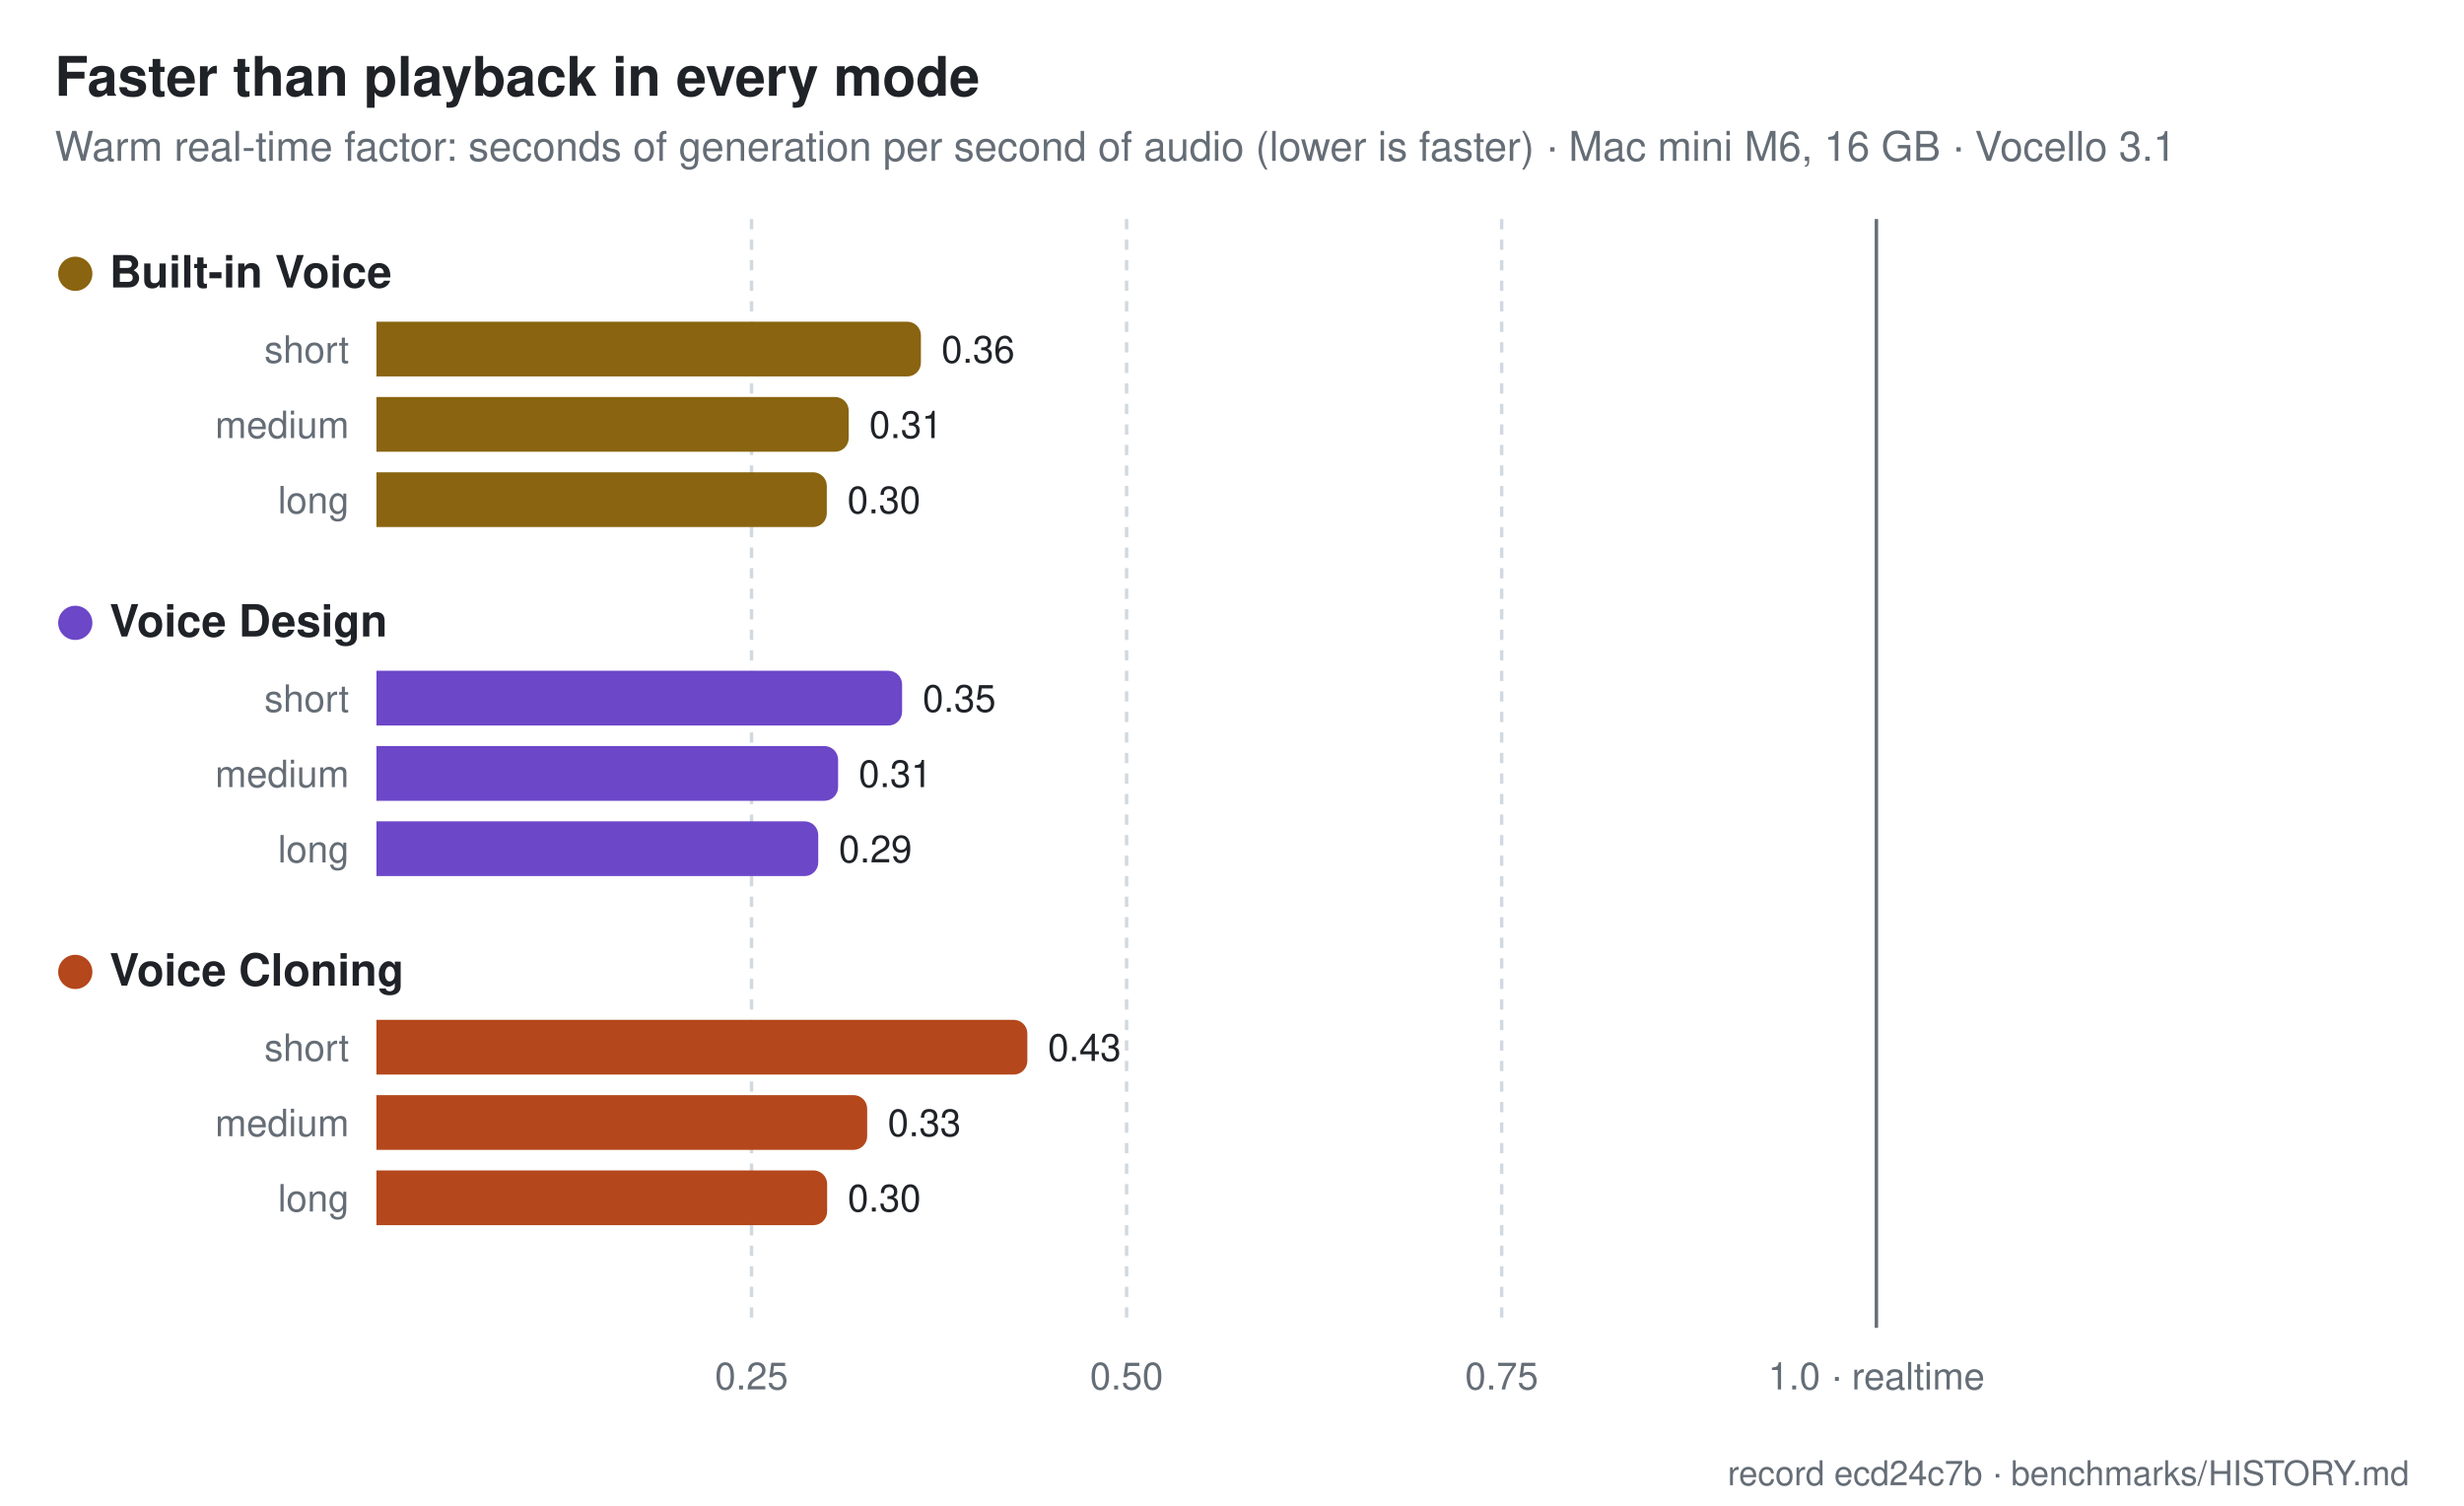
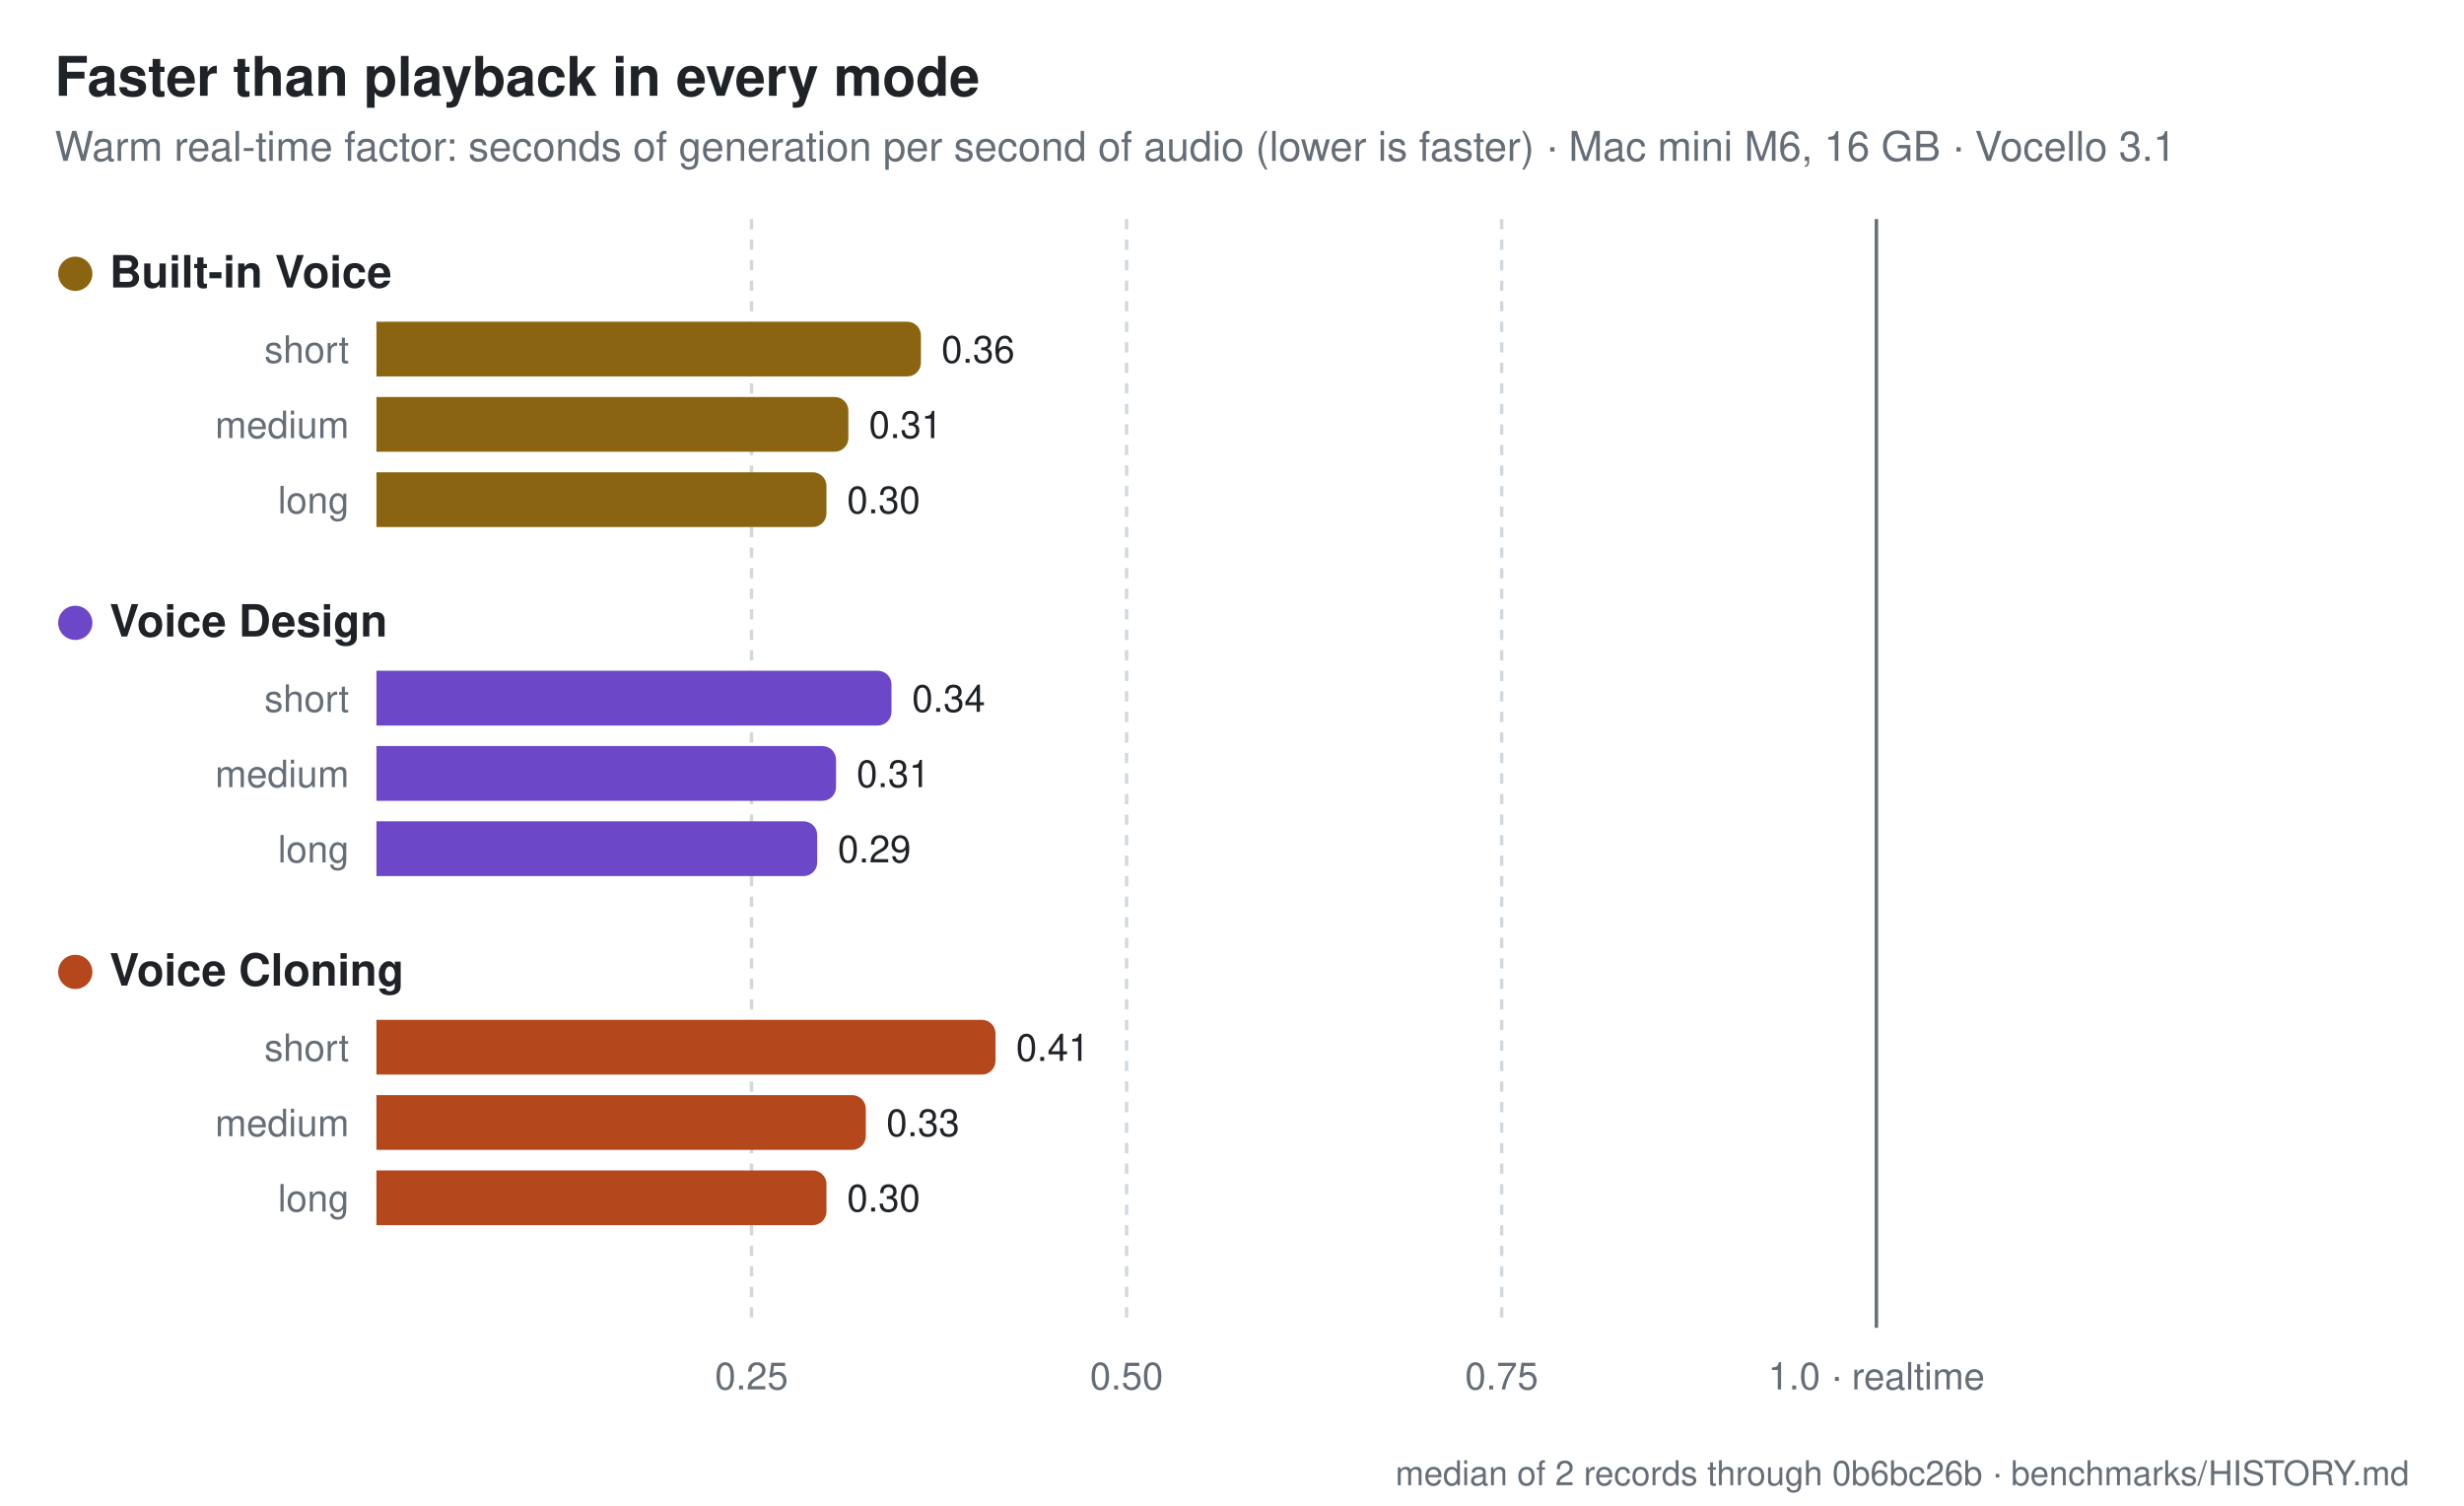
<svg xmlns="http://www.w3.org/2000/svg" width="720" height="440" viewBox="0 0 720 440" role="img">
  <g font-family="-apple-system,BlinkMacSystemFont,'Segoe UI',Helvetica,Arial,sans-serif">
    <text x="16.0" y="28.0" fill="#1f2328" font-size="16" font-weight="600" text-anchor="start">Faster than playback in every mode</text>
    <text x="16.0" y="47.0" fill="#656d76" font-size="12" font-weight="normal" text-anchor="start">Warm real-time factor: seconds of generation per second of audio (lower is faster) · Mac mini M6, 16 GB · Vocello 3.1</text>
    <line x1="219.6" y1="64.0" x2="219.6" y2="388" stroke="#d1d9e0" stroke-width="1" stroke-dasharray="3 3" />
    <text x="219.6" y="406.0" fill="#656d76" font-size="11" font-weight="normal" text-anchor="middle">0.25</text>
    <line x1="329.2" y1="64.0" x2="329.2" y2="388" stroke="#d1d9e0" stroke-width="1" stroke-dasharray="3 3" />
    <text x="329.2" y="406.0" fill="#656d76" font-size="11" font-weight="normal" text-anchor="middle">0.50</text>
    <line x1="438.8" y1="64.0" x2="438.8" y2="388" stroke="#d1d9e0" stroke-width="1" stroke-dasharray="3 3" />
    <text x="438.8" y="406.0" fill="#656d76" font-size="11" font-weight="normal" text-anchor="middle">0.75</text>
    <line x1="548.3" y1="64.0" x2="548.3" y2="388" stroke="#656d76" stroke-width="1" />
    <text x="548.3" y="406.0" fill="#656d76" font-size="11" font-weight="normal" text-anchor="middle">1.0 · realtime</text>
    <circle cx="22" cy="80.0" r="5" fill="#8A6410" />
    <text x="32.0" y="84.0" fill="#1f2328" font-size="13" font-weight="600" text-anchor="start">Built-in Voice</text>
    <text x="102.0" y="106.0" fill="#656d76" font-size="11" font-weight="normal" text-anchor="end">short</text>
    <path d="M110.0 94.0 h155.1 a4 4 0 0 1 4 4 v8.0 a4 4 0 0 1 -4 4 h-155.1 z" fill="#8A6410" />
    <text x="275.1" y="106.0" fill="#1f2328" font-size="11" font-weight="normal" text-anchor="start">0.36</text>
    <text x="102.0" y="128.0" fill="#656d76" font-size="11" font-weight="normal" text-anchor="end">medium</text>
-     <path d="M110.0 116.0 h134.0 a4 4 0 0 1 4 4 v8.0 a4 4 0 0 1 -4 4 h-134.0 z" fill="#8A6410" />
-     <text x="254.0" y="128.0" fill="#1f2328" font-size="11" font-weight="normal" text-anchor="start">0.31</text>
+     <path d="M110.0 116.0 h133.9 a4 4 0 0 1 4 4 v8.0 a4 4 0 0 1 -4 4 h-133.9 z" fill="#8A6410" />
+     <text x="253.9" y="128.0" fill="#1f2328" font-size="11" font-weight="normal" text-anchor="start">0.31</text>
    <text x="102.0" y="150.0" fill="#656d76" font-size="11" font-weight="normal" text-anchor="end">long</text>
-     <path d="M110.0 138.0 h127.6 a4 4 0 0 1 4 4 v8.0 a4 4 0 0 1 -4 4 h-127.6 z" fill="#8A6410" />
-     <text x="247.6" y="150.0" fill="#1f2328" font-size="11" font-weight="normal" text-anchor="start">0.30</text>
+     <path d="M110.0 138.0 h127.5 a4 4 0 0 1 4 4 v8.0 a4 4 0 0 1 -4 4 h-127.5 z" fill="#8A6410" />
+     <text x="247.5" y="150.0" fill="#1f2328" font-size="11" font-weight="normal" text-anchor="start">0.30</text>
    <circle cx="22" cy="182.0" r="5" fill="#6C47C8" />
    <text x="32.0" y="186.0" fill="#1f2328" font-size="13" font-weight="600" text-anchor="start">Voice Design</text>
    <text x="102.0" y="208.0" fill="#656d76" font-size="11" font-weight="normal" text-anchor="end">short</text>
-     <path d="M110.0 196.0 h149.6 a4 4 0 0 1 4 4 v8.0 a4 4 0 0 1 -4 4 h-149.6 z" fill="#6C47C8" />
-     <text x="269.6" y="208.0" fill="#1f2328" font-size="11" font-weight="normal" text-anchor="start">0.35</text>
+     <path d="M110.0 196.0 h146.5 a4 4 0 0 1 4 4 v8.0 a4 4 0 0 1 -4 4 h-146.5 z" fill="#6C47C8" />
+     <text x="266.5" y="208.0" fill="#1f2328" font-size="11" font-weight="normal" text-anchor="start">0.34</text>
    <text x="102.0" y="230.0" fill="#656d76" font-size="11" font-weight="normal" text-anchor="end">medium</text>
-     <path d="M110.0 218.0 h130.9 a4 4 0 0 1 4 4 v8.0 a4 4 0 0 1 -4 4 h-130.9 z" fill="#6C47C8" />
-     <text x="250.9" y="230.0" fill="#1f2328" font-size="11" font-weight="normal" text-anchor="start">0.31</text>
+     <path d="M110.0 218.0 h130.3 a4 4 0 0 1 4 4 v8.0 a4 4 0 0 1 -4 4 h-130.3 z" fill="#6C47C8" />
+     <text x="250.3" y="230.0" fill="#1f2328" font-size="11" font-weight="normal" text-anchor="start">0.31</text>
    <text x="102.0" y="252.0" fill="#656d76" font-size="11" font-weight="normal" text-anchor="end">long</text>
-     <path d="M110.0 240.0 h125.1 a4 4 0 0 1 4 4 v8.0 a4 4 0 0 1 -4 4 h-125.1 z" fill="#6C47C8" />
-     <text x="245.1" y="252.0" fill="#1f2328" font-size="11" font-weight="normal" text-anchor="start">0.29</text>
+     <path d="M110.0 240.0 h124.8 a4 4 0 0 1 4 4 v8.0 a4 4 0 0 1 -4 4 h-124.8 z" fill="#6C47C8" />
+     <text x="244.8" y="252.0" fill="#1f2328" font-size="11" font-weight="normal" text-anchor="start">0.29</text>
    <circle cx="22" cy="284.0" r="5" fill="#B4471B" />
    <text x="32.0" y="288.0" fill="#1f2328" font-size="13" font-weight="600" text-anchor="start">Voice Cloning</text>
    <text x="102.0" y="310.0" fill="#656d76" font-size="11" font-weight="normal" text-anchor="end">short</text>
-     <path d="M110.0 298.0 h186.2 a4 4 0 0 1 4 4 v8.0 a4 4 0 0 1 -4 4 h-186.2 z" fill="#B4471B" />
-     <text x="306.2" y="310.0" fill="#1f2328" font-size="11" font-weight="normal" text-anchor="start">0.43</text>
+     <path d="M110.0 298.0 h176.9 a4 4 0 0 1 4 4 v8.0 a4 4 0 0 1 -4 4 h-176.9 z" fill="#B4471B" />
+     <text x="296.9" y="310.0" fill="#1f2328" font-size="11" font-weight="normal" text-anchor="start">0.41</text>
    <text x="102.0" y="332.0" fill="#656d76" font-size="11" font-weight="normal" text-anchor="end">medium</text>
-     <path d="M110.0 320.0 h139.4 a4 4 0 0 1 4 4 v8.0 a4 4 0 0 1 -4 4 h-139.4 z" fill="#B4471B" />
-     <text x="259.4" y="332.0" fill="#1f2328" font-size="11" font-weight="normal" text-anchor="start">0.33</text>
+     <path d="M110.0 320.0 h139.0 a4 4 0 0 1 4 4 v8.0 a4 4 0 0 1 -4 4 h-139.0 z" fill="#B4471B" />
+     <text x="259.0" y="332.0" fill="#1f2328" font-size="11" font-weight="normal" text-anchor="start">0.33</text>
    <text x="102.0" y="354.0" fill="#656d76" font-size="11" font-weight="normal" text-anchor="end">long</text>
-     <path d="M110.0 342.0 h127.7 a4 4 0 0 1 4 4 v8.0 a4 4 0 0 1 -4 4 h-127.7 z" fill="#B4471B" />
-     <text x="247.7" y="354.0" fill="#1f2328" font-size="11" font-weight="normal" text-anchor="start">0.30</text>
-     <text x="704.0" y="434.0" fill="#656d76" font-size="10" font-weight="normal" text-anchor="end">record ecd24c7b · benchmarks/HISTORY.md</text>
+     <path d="M110.0 342.0 h127.5 a4 4 0 0 1 4 4 v8.0 a4 4 0 0 1 -4 4 h-127.5 z" fill="#B4471B" />
+     <text x="247.5" y="354.0" fill="#1f2328" font-size="11" font-weight="normal" text-anchor="start">0.30</text>
+     <text x="704.0" y="434.0" fill="#656d76" font-size="10" font-weight="normal" text-anchor="end">median of 2 records through 0b6bc26b · benchmarks/HISTORY.md</text>
  </g>
</svg>
